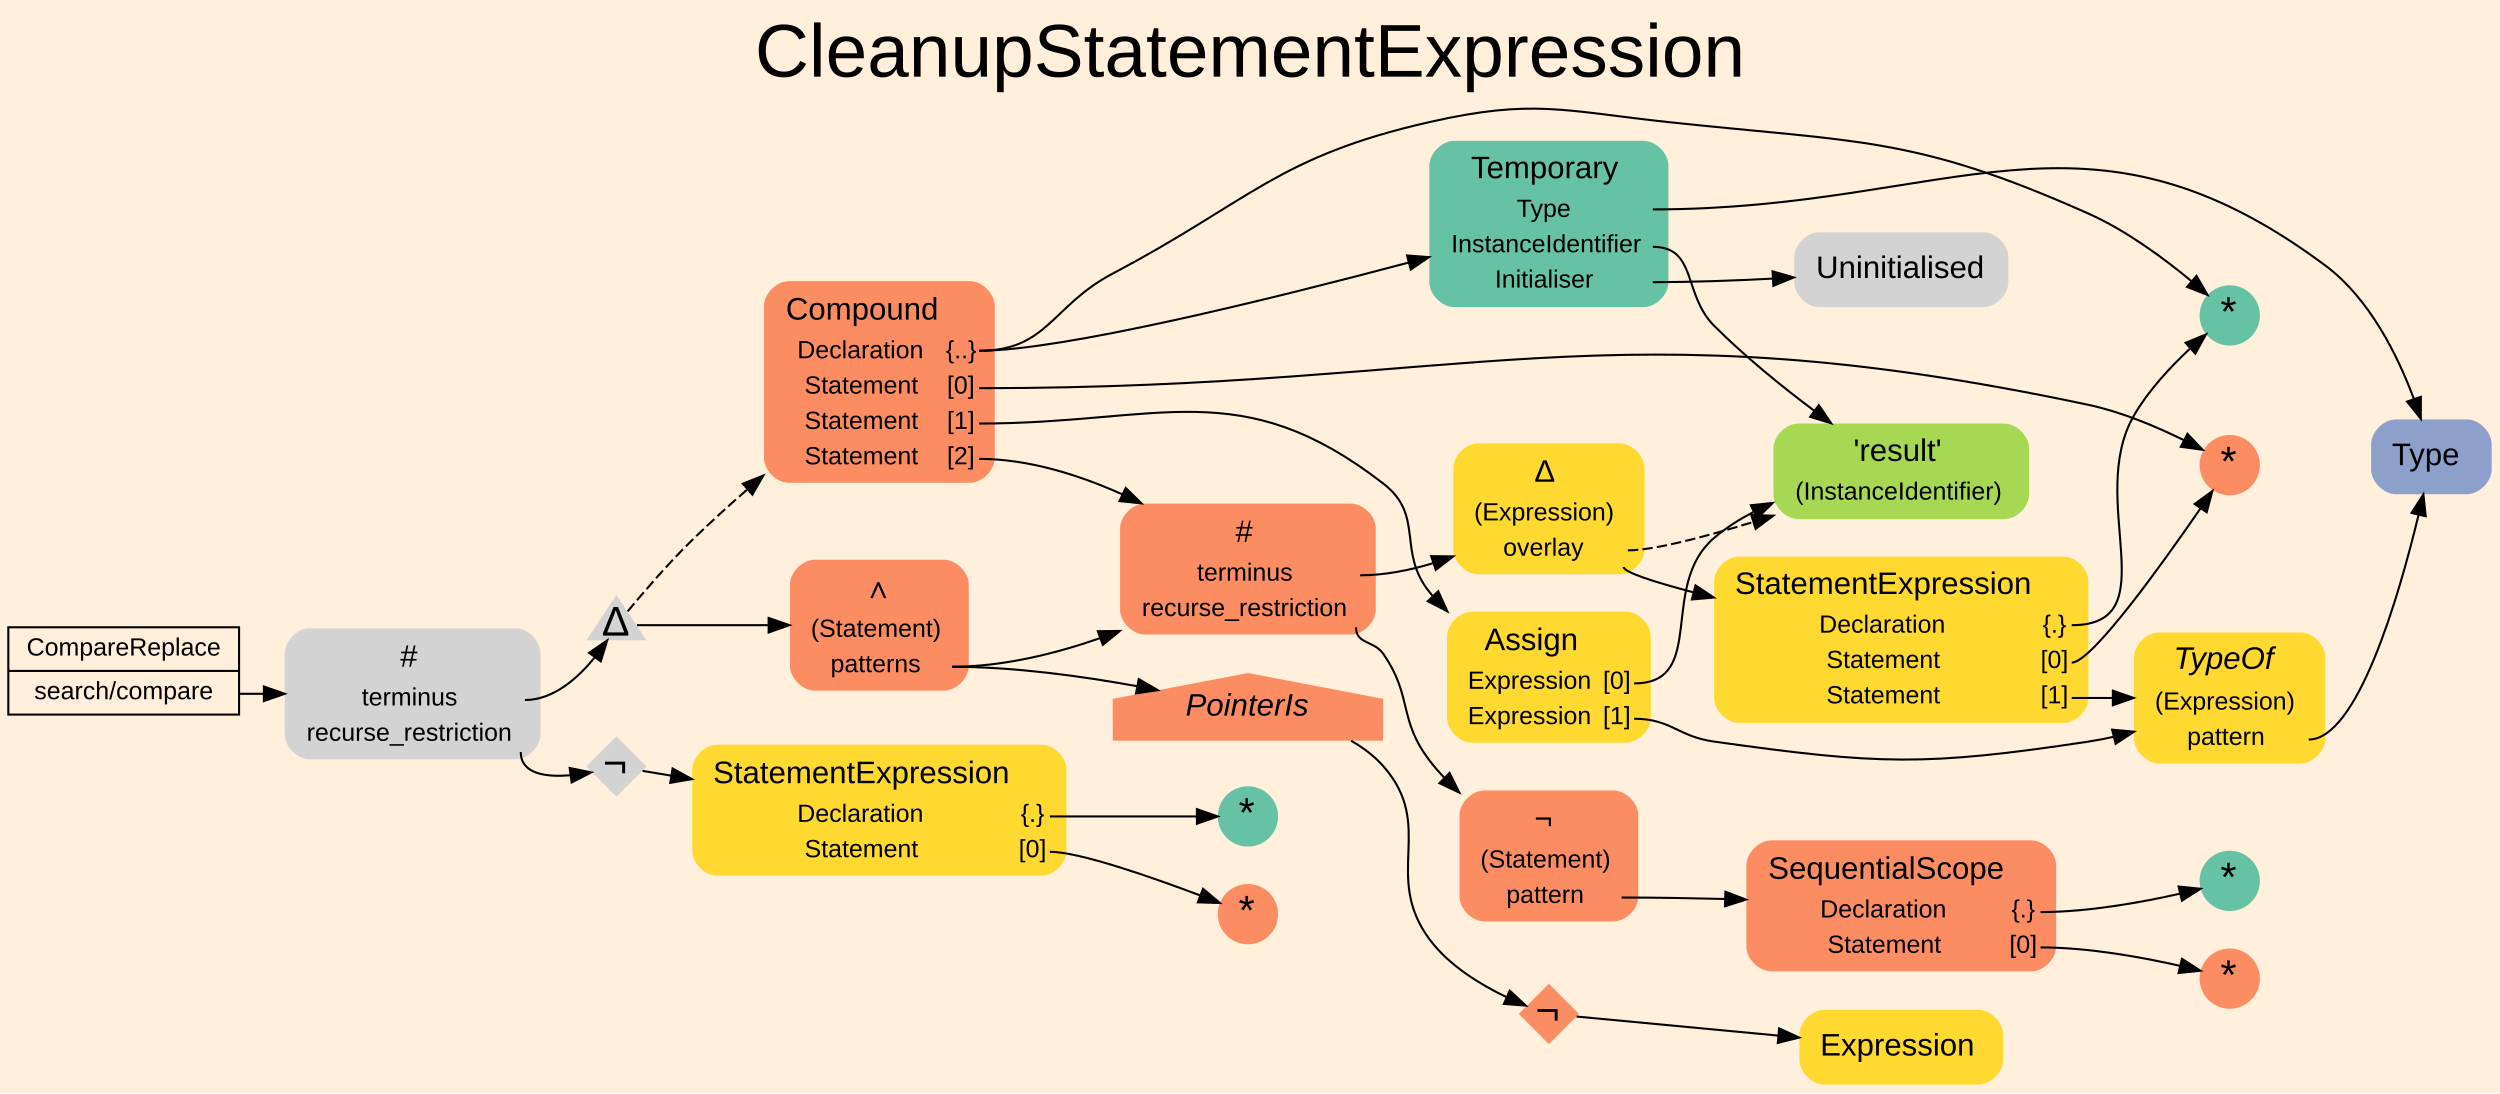
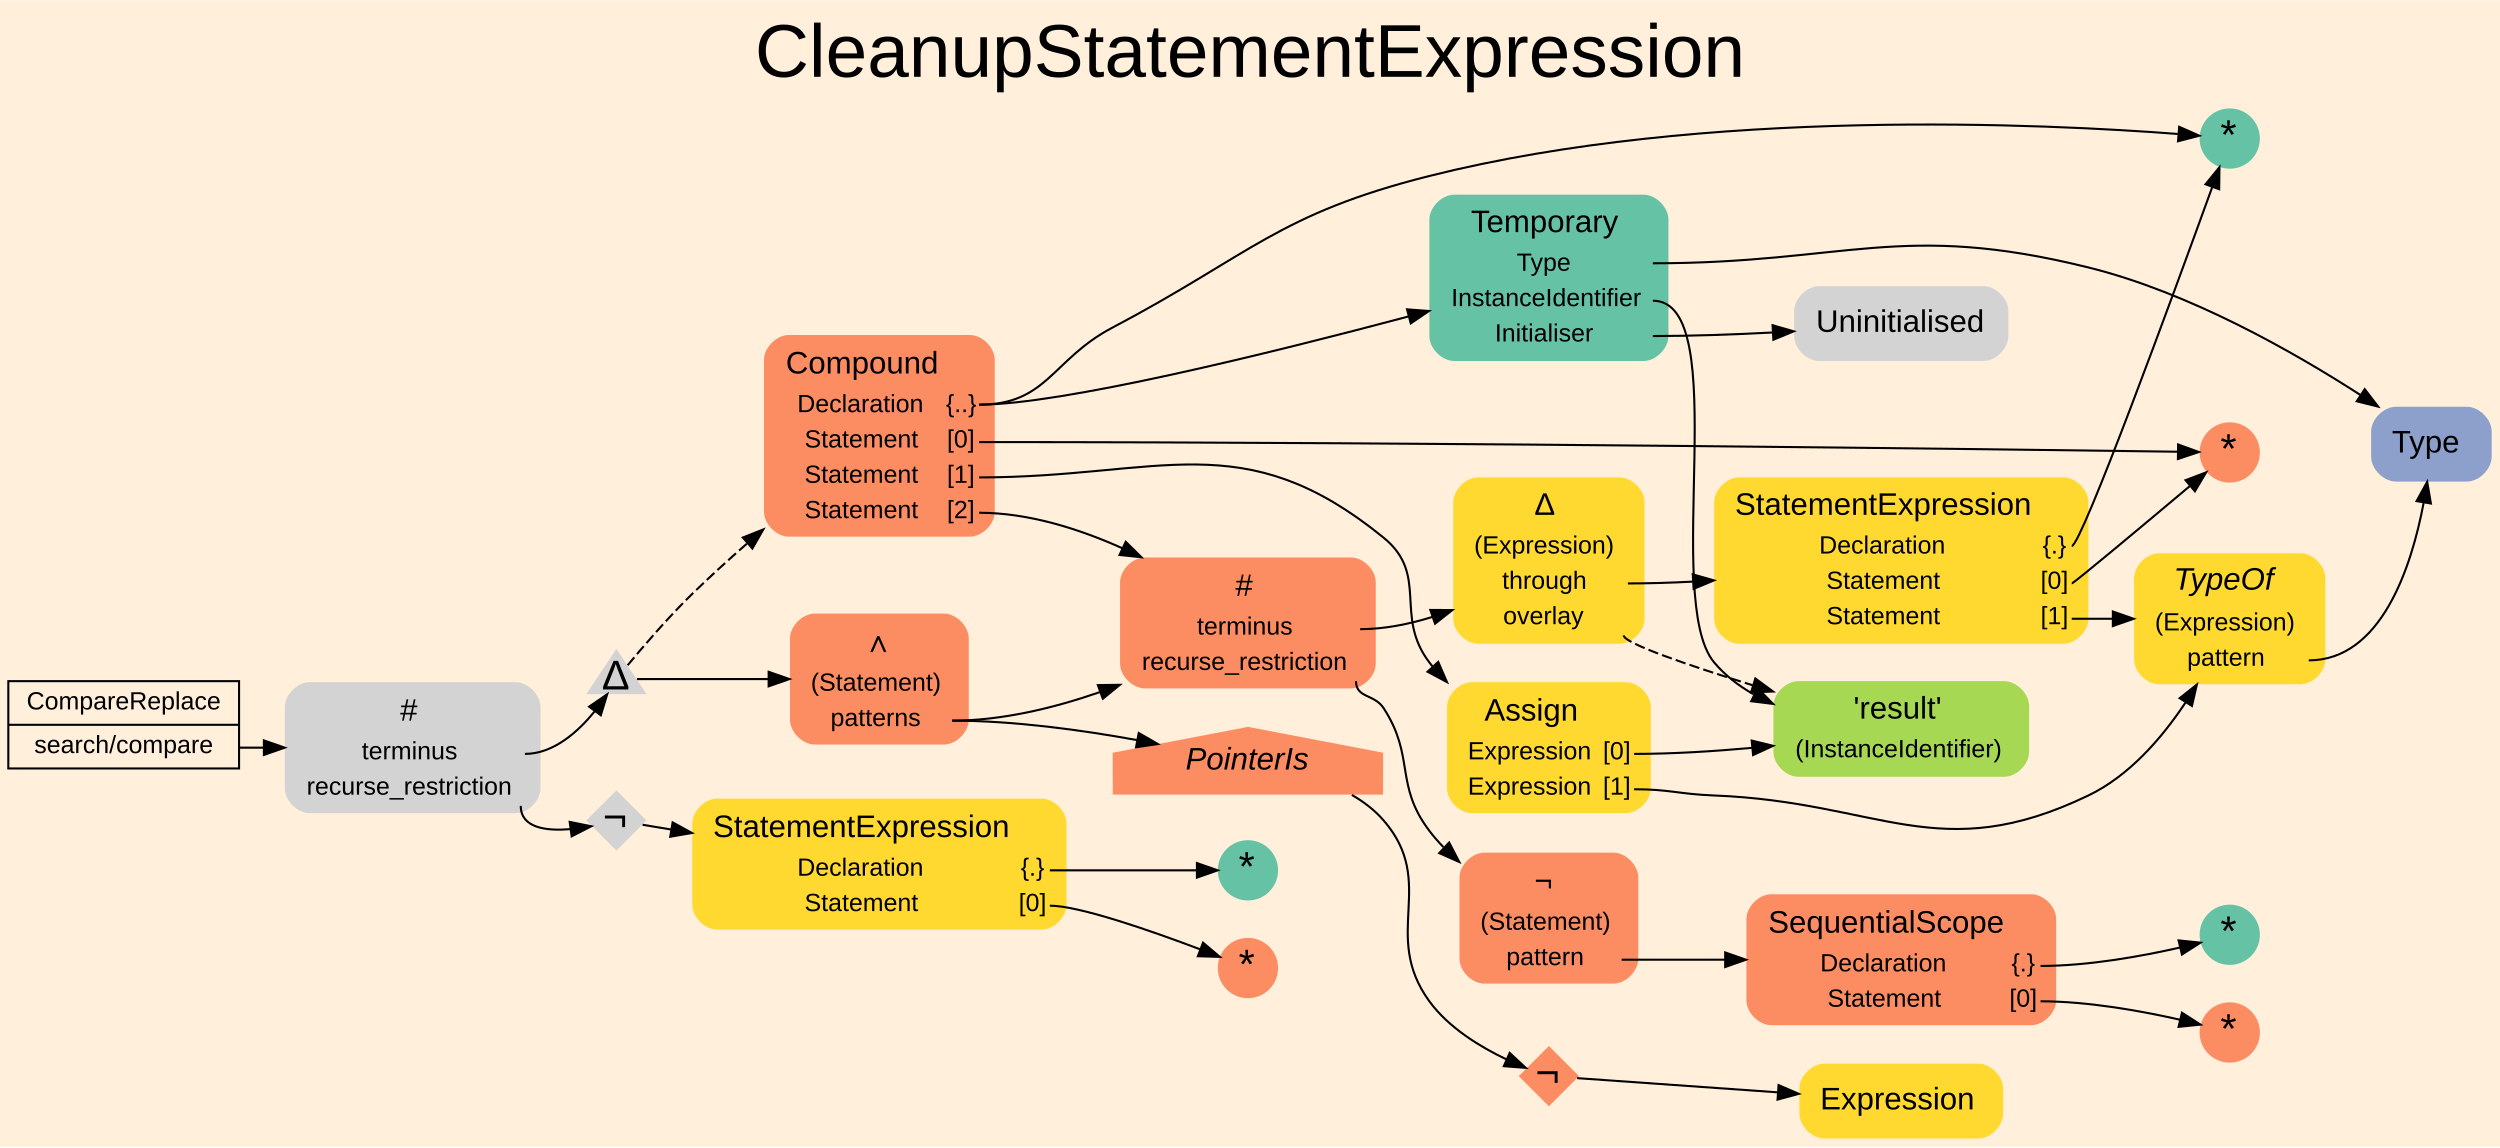
- <svg xmlns="http://www.w3.org/2000/svg" width="1203pt" height="526pt" viewBox="0.00 0.00 1202.56 525.66">
-   <g id="graph0" class="graph" transform="scale(1 1) rotate(0) translate(4 521.6582)">
-     <polygon fill="#ffefdb" stroke="transparent" points="-4,4 -4,-521.658 1198.556,-521.658 1198.556,4 -4,4" />
-     <text text-anchor="middle" x="597.278" y="-484.858" font-family="Arial" font-size="36.00" fill="#000000">CleanupStatementExpression</text>
+ <svg xmlns="http://www.w3.org/2000/svg" width="1203pt" height="552pt" viewBox="0.00 0.00 1202.56 551.50">
+   <g id="graph0" class="graph" transform="scale(1 1) rotate(0) translate(4 547.5)">
+     <polygon fill="#ffefdb" stroke="transparent" points="-4,4 -4,-547.5 1198.556,-547.5 1198.556,4 -4,4" />
+     <text text-anchor="middle" x="597.278" y="-510.7" font-family="Arial" font-size="36.00" fill="#000000">CleanupStatementExpression</text>
    <g id="node1" class="node">
      <polygon fill="#ffefdb" stroke="#000000" points="0,-178 0,-220 111,-220 111,-178 0,-178" />
      <text text-anchor="middle" x="55.5" y="-206.4" font-family="Arial" font-size="12.00" fill="#000000">CompareReplace</text>
      <polyline fill="none" stroke="#000000" points="0,-199 111,-199 " />
      <text text-anchor="middle" x="55.5" y="-185.4" font-family="Arial" font-size="12.00" fill="#000000">search/compare</text>
    </g>
    <g id="node2" class="node">
      <path fill="#d3d3d3" stroke="transparent" d="M244,-219.5C244,-219.5 145,-219.5 145,-219.5 139,-219.5 133,-213.5 133,-207.5 133,-207.5 133,-168.5 133,-168.5 133,-162.5 139,-156.5 145,-156.5 145,-156.5 244,-156.5 244,-156.5 250,-156.5 256,-162.5 256,-168.5 256,-168.5 256,-207.5 256,-207.5 256,-213.5 250,-219.5 244,-219.5" />
      <text text-anchor="start" x="188.5" y="-201" font-family="Arial" font-size="15.00" fill="#000000">#</text>
      <text text-anchor="start" x="170" y="-182.4" font-family="Arial" font-size="12.00" fill="#000000">terminus</text>
      <text text-anchor="start" x="143.5" y="-165.4" font-family="Arial" font-size="12.00" fill="#000000">recurse_restriction</text>
    </g>
    <g id="edge1" class="edge">
      <path fill="none" stroke="#000000" d="M111,-188C114.885,-188 118.871,-188 122.895,-188" />
      <polygon fill="#000000" stroke="#000000" points="122.939,-191.5 132.939,-188 122.939,-184.5 122.939,-191.5" />
    </g>
    <g id="node3" class="node">
      <polygon fill="#d3d3d3" stroke="#000000" stroke-width="0" points="292.5,-235.5 278,-213.75 307,-213.75 292.5,-235.5" />
      <text text-anchor="start" x="285.5" y="-216" font-family="Arial" font-size="20.00" fill="#000000">Δ</text>
    </g>
    <g id="edge2" class="edge">
      <path fill="none" stroke="#000000" d="M248.5,-185C262.253,-185 274.07,-195.666 281.985,-205.387" />
      <polygon fill="#000000" stroke="#000000" points="279.36,-207.725 288.099,-213.715 285.002,-203.583 279.36,-207.725" />
    </g>
    <g id="node24" class="node">
      <polygon fill="#d3d3d3" stroke="#000000" stroke-width="0" points="292.5,-167.5 278,-153 292.5,-138.5 307,-153 292.5,-167.5" />
      <text text-anchor="start" x="286" y="-148" font-family="Arial" font-size="20.00" fill="#000000">¬</text>
    </g>
    <g id="edge3" class="edge">
      <path fill="none" stroke="#000000" d="M246.5,-160C246.5,-149.379 258.635,-147.821 270.439,-148.819" />
      <polygon fill="#000000" stroke="#000000" points="270.031,-152.296 280.414,-150.19 270.984,-145.361 270.031,-152.296" />
    </g>
    <g id="node4" class="node">
      <path fill="#fc8d62" stroke="transparent" d="M450,-252.5C450,-252.5 388,-252.5 388,-252.5 382,-252.5 376,-246.5 376,-240.5 376,-240.5 376,-201.5 376,-201.5 376,-195.5 382,-189.5 388,-189.5 388,-189.5 450,-189.5 450,-189.5 456,-189.5 462,-195.5 462,-201.5 462,-201.5 462,-240.5 462,-240.5 462,-246.5 456,-252.5 450,-252.5" />
      <text text-anchor="start" x="411" y="-234" font-family="Arial" font-size="15.00" fill="#000000">∧</text>
      <text text-anchor="start" x="386" y="-215.4" font-family="Arial" font-size="12.00" fill="#000000">(Statement)</text>
      <text text-anchor="start" x="395.5" y="-198.4" font-family="Arial" font-size="12.00" fill="#000000">patterns</text>
    </g>
    <g id="edge4" class="edge">
      <path fill="none" stroke="#000000" d="M302.426,-221C316.135,-221 341.877,-221 365.69,-221" />
      <polygon fill="#000000" stroke="#000000" points="365.737,-224.5 375.737,-221 365.737,-217.5 365.737,-224.5" />
    </g>
    <g id="node20" class="node">
      <path fill="#fc8d62" stroke="transparent" d="M462.5,-386.5C462.5,-386.5 375.5,-386.5 375.5,-386.5 369.5,-386.5 363.5,-380.5 363.5,-374.5 363.5,-374.5 363.5,-301.5 363.5,-301.5 363.5,-295.5 369.5,-289.5 375.5,-289.5 375.5,-289.5 462.5,-289.5 462.5,-289.5 468.5,-289.5 474.5,-295.5 474.5,-301.5 474.5,-301.5 474.5,-374.5 474.5,-374.5 474.5,-380.5 468.5,-386.5 462.5,-386.5" />
      <text text-anchor="start" x="374" y="-368" font-family="Arial" font-size="15.00" fill="#000000">Compound</text>
      <text text-anchor="start" x="379.5" y="-349.4" font-family="Arial" font-size="12.00" fill="#000000">Declaration</text>
      <text text-anchor="start" x="451" y="-349.4" font-family="Arial" font-size="12.00" fill="#000000">{..}</text>
      <text text-anchor="start" x="383" y="-332.4" font-family="Arial" font-size="12.00" fill="#000000">Statement</text>
      <text text-anchor="start" x="451.5" y="-332.4" font-family="Arial" font-size="12.00" fill="#000000">[0]</text>
      <text text-anchor="start" x="383" y="-315.4" font-family="Arial" font-size="12.00" fill="#000000">Statement</text>
      <text text-anchor="start" x="451.5" y="-315.4" font-family="Arial" font-size="12.00" fill="#000000">[1]</text>
      <text text-anchor="start" x="383" y="-298.4" font-family="Arial" font-size="12.00" fill="#000000">Statement</text>
      <text text-anchor="start" x="451.5" y="-298.4" font-family="Arial" font-size="12.00" fill="#000000">[2]</text>
    </g>
    <g id="edge5" class="edge">
      <path fill="none" stroke="#000000" stroke-dasharray="5,2" d="M297.918,-227.651C304.818,-235.986 317.259,-250.562 329,-262 337.354,-270.139 346.453,-278.423 355.55,-286.384" />
      <polygon fill="#000000" stroke="#000000" points="353.323,-289.086 363.174,-292.985 357.905,-283.794 353.323,-289.086" />
    </g>
    <g id="node5" class="node">
      <path fill="#fc8d62" stroke="transparent" d="M645.778,-279.5C645.778,-279.5 546.778,-279.5 546.778,-279.5 540.778,-279.5 534.778,-273.5 534.778,-267.5 534.778,-267.5 534.778,-228.5 534.778,-228.5 534.778,-222.5 540.778,-216.5 546.778,-216.5 546.778,-216.5 645.778,-216.5 645.778,-216.5 651.778,-216.5 657.778,-222.5 657.778,-228.5 657.778,-228.5 657.778,-267.5 657.778,-267.5 657.778,-273.5 651.778,-279.5 645.778,-279.5" />
      <text text-anchor="start" x="590.278" y="-261" font-family="Arial" font-size="15.00" fill="#000000">#</text>
      <text text-anchor="start" x="571.778" y="-242.4" font-family="Arial" font-size="12.00" fill="#000000">terminus</text>
      <text text-anchor="start" x="545.278" y="-225.4" font-family="Arial" font-size="12.00" fill="#000000">recurse_restriction</text>
    </g>
    <g id="edge6" class="edge">
      <path fill="none" stroke="#000000" d="M454,-201C477.794,-201 502.747,-207 524.994,-214.712" />
      <polygon fill="#000000" stroke="#000000" points="524.087,-218.106 534.681,-218.234 526.479,-211.527 524.087,-218.106" />
    </g>
    <g id="node17" class="node">
      <polygon fill="#fc8d62" stroke="#000000" stroke-width="0" points="661.335,-185.562 596.278,-198 531.221,-185.562 531.282,-165.438 661.274,-165.438 661.335,-185.562" />
      <text text-anchor="start" x="566.278" y="-177.5" font-family="Arial" font-style="italic" font-size="15.00" fill="#000000">PointerIs</text>
    </g>
    <g id="edge7" class="edge">
      <path fill="none" stroke="#000000" d="M454,-201C483.668,-201 516.446,-196.476 543.056,-191.628" />
      <polygon fill="#000000" stroke="#000000" points="543.757,-195.057 552.933,-189.762 542.458,-188.179 543.757,-195.057" />
    </g>
    <g id="node6" class="node">
-       <path fill="#ffd92f" stroke="transparent" d="M775.056,-308.5C775.056,-308.5 707.056,-308.5 707.056,-308.5 701.056,-308.5 695.056,-302.5 695.056,-296.5 695.056,-296.5 695.056,-257.5 695.056,-257.5 695.056,-251.5 701.056,-245.5 707.056,-245.5 707.056,-245.5 775.056,-245.5 775.056,-245.5 781.056,-245.5 787.056,-251.5 787.056,-257.5 787.056,-257.5 787.056,-296.5 787.056,-296.5 787.056,-302.5 781.056,-308.5 775.056,-308.5" />
-       <text text-anchor="start" x="734.056" y="-290" font-family="Arial" font-size="15.00" fill="#000000">Δ</text>
-       <text text-anchor="start" x="705.056" y="-271.4" font-family="Arial" font-size="12.00" fill="#000000">(Expression)</text>
-       <text text-anchor="start" x="719.056" y="-254.4" font-family="Arial" font-size="12.00" fill="#000000">overlay</text>
+       <path fill="#ffd92f" stroke="transparent" d="M775.056,-318C775.056,-318 707.056,-318 707.056,-318 701.056,-318 695.056,-312 695.056,-306 695.056,-306 695.056,-250 695.056,-250 695.056,-244 701.056,-238 707.056,-238 707.056,-238 775.056,-238 775.056,-238 781.056,-238 787.056,-244 787.056,-250 787.056,-250 787.056,-306 787.056,-306 787.056,-312 781.056,-318 775.056,-318" />
+       <text text-anchor="start" x="734.056" y="-300" font-family="Arial" font-size="15.00" fill="#000000">Δ</text>
+       <text text-anchor="start" x="705.056" y="-281.4" font-family="Arial" font-size="12.00" fill="#000000">(Expression)</text>
+       <text text-anchor="start" x="718.556" y="-264.4" font-family="Arial" font-size="12.00" fill="#000000">through</text>
+       <text text-anchor="start" x="719.056" y="-247.4" font-family="Arial" font-size="12.00" fill="#000000">overlay</text>
    </g>
    <g id="edge8" class="edge">
-       <path fill="none" stroke="#000000" d="M650.278,-245C661.91,-245 673.928,-247.366 685.262,-250.811" />
-       <polygon fill="#000000" stroke="#000000" points="684.426,-254.222 695.02,-254.084 686.652,-247.586 684.426,-254.222" />
+       <path fill="none" stroke="#000000" d="M650.278,-245C661.821,-245 673.72,-247.386 684.949,-250.875" />
+       <polygon fill="#000000" stroke="#000000" points="684.024,-254.257 694.618,-254.192 686.295,-247.636 684.024,-254.257" />
    </g>
    <g id="node13" class="node">
-       <path fill="#fc8d62" stroke="transparent" d="M772.056,-141.5C772.056,-141.5 710.056,-141.5 710.056,-141.5 704.056,-141.5 698.056,-135.5 698.056,-129.5 698.056,-129.5 698.056,-90.5 698.056,-90.5 698.056,-84.5 704.056,-78.5 710.056,-78.5 710.056,-78.5 772.056,-78.5 772.056,-78.5 778.056,-78.5 784.056,-84.5 784.056,-90.5 784.056,-90.5 784.056,-129.5 784.056,-129.5 784.056,-135.5 778.056,-141.5 772.056,-141.5" />
-       <text text-anchor="start" x="734.056" y="-123" font-family="Arial" font-size="15.00" fill="#000000">¬</text>
-       <text text-anchor="start" x="708.056" y="-104.4" font-family="Arial" font-size="12.00" fill="#000000">(Statement)</text>
-       <text text-anchor="start" x="720.556" y="-87.4" font-family="Arial" font-size="12.00" fill="#000000">pattern</text>
+       <path fill="#fc8d62" stroke="transparent" d="M772.056,-137.5C772.056,-137.5 710.056,-137.5 710.056,-137.5 704.056,-137.5 698.056,-131.5 698.056,-125.5 698.056,-125.5 698.056,-86.5 698.056,-86.5 698.056,-80.5 704.056,-74.5 710.056,-74.5 710.056,-74.5 772.056,-74.5 772.056,-74.5 778.056,-74.5 784.056,-80.5 784.056,-86.5 784.056,-86.5 784.056,-125.5 784.056,-125.5 784.056,-131.5 778.056,-137.5 772.056,-137.5" />
+       <text text-anchor="start" x="734.056" y="-119" font-family="Arial" font-size="15.00" fill="#000000">¬</text>
+       <text text-anchor="start" x="708.056" y="-100.4" font-family="Arial" font-size="12.00" fill="#000000">(Statement)</text>
+       <text text-anchor="start" x="720.556" y="-83.4" font-family="Arial" font-size="12.00" fill="#000000">pattern</text>
    </g>
    <g id="edge9" class="edge">
-       <path fill="none" stroke="#000000" d="M648.278,-220C648.278,-211.741 656.882,-213.809 661.556,-207 675.528,-186.649 668.584,-175.627 683.556,-156 685.78,-153.084 688.228,-150.244 690.822,-147.5" />
-       <polygon fill="#000000" stroke="#000000" points="693.294,-149.977 697.973,-140.471 688.387,-144.985 693.294,-149.977" />
+       <path fill="none" stroke="#000000" d="M648.278,-220C648.278,-211.741 657.055,-213.924 661.556,-207 676.81,-183.536 666.655,-170.306 683.556,-148 685.609,-145.29 687.885,-142.678 690.311,-140.174" />
+       <polygon fill="#000000" stroke="#000000" points="693.069,-142.387 697.972,-132.995 688.282,-137.279 693.069,-142.387" />
    </g>
    <g id="node7" class="node">
-       <path fill="#ffd92f" stroke="transparent" d="M988.556,-254C988.556,-254 832.556,-254 832.556,-254 826.556,-254 820.556,-248 820.556,-242 820.556,-242 820.556,-186 820.556,-186 820.556,-180 826.556,-174 832.556,-174 832.556,-174 988.556,-174 988.556,-174 994.556,-174 1000.556,-180 1000.556,-186 1000.556,-186 1000.556,-242 1000.556,-242 1000.556,-248 994.556,-254 988.556,-254" />
-       <text text-anchor="start" x="830.556" y="-236" font-family="Arial" font-size="15.00" fill="#000000">StatementExpression</text>
-       <text text-anchor="start" x="871.056" y="-217.4" font-family="Arial" font-size="12.00" fill="#000000">Declaration</text>
-       <text text-anchor="start" x="978.556" y="-217.4" font-family="Arial" font-size="12.00" fill="#000000">{.}</text>
-       <text text-anchor="start" x="874.556" y="-200.4" font-family="Arial" font-size="12.00" fill="#000000">Statement</text>
-       <text text-anchor="start" x="977.556" y="-200.4" font-family="Arial" font-size="12.00" fill="#000000">[0]</text>
-       <text text-anchor="start" x="874.556" y="-183.4" font-family="Arial" font-size="12.00" fill="#000000">Statement</text>
-       <text text-anchor="start" x="977.556" y="-183.4" font-family="Arial" font-size="12.00" fill="#000000">[1]</text>
+       <path fill="#ffd92f" stroke="transparent" d="M988.556,-318C988.556,-318 832.556,-318 832.556,-318 826.556,-318 820.556,-312 820.556,-306 820.556,-306 820.556,-250 820.556,-250 820.556,-244 826.556,-238 832.556,-238 832.556,-238 988.556,-238 988.556,-238 994.556,-238 1000.556,-244 1000.556,-250 1000.556,-250 1000.556,-306 1000.556,-306 1000.556,-312 994.556,-318 988.556,-318" />
+       <text text-anchor="start" x="830.556" y="-300" font-family="Arial" font-size="15.00" fill="#000000">StatementExpression</text>
+       <text text-anchor="start" x="871.056" y="-281.4" font-family="Arial" font-size="12.00" fill="#000000">Declaration</text>
+       <text text-anchor="start" x="978.556" y="-281.4" font-family="Arial" font-size="12.00" fill="#000000">{.}</text>
+       <text text-anchor="start" x="874.556" y="-264.4" font-family="Arial" font-size="12.00" fill="#000000">Statement</text>
+       <text text-anchor="start" x="977.556" y="-264.4" font-family="Arial" font-size="12.00" fill="#000000">[0]</text>
+       <text text-anchor="start" x="874.556" y="-247.4" font-family="Arial" font-size="12.00" fill="#000000">Statement</text>
+       <text text-anchor="start" x="977.556" y="-247.4" font-family="Arial" font-size="12.00" fill="#000000">[1]</text>
    </g>
    <g id="edge10" class="edge">
-       <path fill="none" stroke="#000000" d="M777.056,-249C777.056,-246.49 791.357,-241.874 810.598,-236.799" />
-       <polygon fill="#000000" stroke="#000000" points="811.587,-240.159 820.4,-234.278 809.843,-233.38 811.587,-240.159" />
+       <path fill="none" stroke="#000000" d="M779.056,-267C789.212,-267 799.795,-267.33 810.351,-267.875" />
+       <polygon fill="#000000" stroke="#000000" points="810.263,-271.376 820.449,-268.461 810.668,-264.388 810.263,-271.376" />
    </g>
    <g id="node12" class="node">
-       <path fill="#a6d854" stroke="transparent" d="M960.056,-318C960.056,-318 861.056,-318 861.056,-318 855.056,-318 849.056,-312 849.056,-306 849.056,-306 849.056,-284 849.056,-284 849.056,-278 855.056,-272 861.056,-272 861.056,-272 960.056,-272 960.056,-272 966.056,-272 972.056,-278 972.056,-284 972.056,-284 972.056,-306 972.056,-306 972.056,-312 966.056,-318 960.056,-318" />
-       <text text-anchor="start" x="887.556" y="-300" font-family="Arial" font-size="15.00" fill="#000000">'result'</text>
-       <text text-anchor="start" x="859.556" y="-281.4" font-family="Arial" font-size="12.00" fill="#000000">(InstanceIdentifier)</text>
+       <path fill="#a6d854" stroke="transparent" d="M960.056,-220C960.056,-220 861.056,-220 861.056,-220 855.056,-220 849.056,-214 849.056,-208 849.056,-208 849.056,-186 849.056,-186 849.056,-180 855.056,-174 861.056,-174 861.056,-174 960.056,-174 960.056,-174 966.056,-174 972.056,-180 972.056,-186 972.056,-186 972.056,-208 972.056,-208 972.056,-214 966.056,-220 960.056,-220" />
+       <text text-anchor="start" x="887.556" y="-202" font-family="Arial" font-size="15.00" fill="#000000">'result'</text>
+       <text text-anchor="start" x="859.556" y="-183.4" font-family="Arial" font-size="12.00" fill="#000000">(InstanceIdentifier)</text>
    </g>
    <g id="edge11" class="edge">
-       <path fill="none" stroke="#000000" stroke-dasharray="5,2" d="M779.056,-257C791.381,-257 815.309,-263.239 839.412,-270.661" />
-       <polygon fill="#000000" stroke="#000000" points="838.404,-274.013 848.993,-273.667 840.5,-267.334 838.404,-274.013" />
+       <path fill="none" stroke="#000000" stroke-dasharray="5,2" d="M777.056,-242C777.056,-238.273 807.321,-227.894 839.031,-218.042" />
+       <polygon fill="#000000" stroke="#000000" points="840.358,-221.295 848.886,-215.009 838.299,-214.605 840.358,-221.295" />
    </g>
    <g id="node8" class="node">
-       <ellipse fill="#66c2a5" stroke="#000000" stroke-width="0" cx="1068.556" cy="-370" rx="14.5" ry="14.5" />
-       <text text-anchor="start" x="1064.056" y="-365" font-family="Arial" font-size="20.00" fill="#000000">*</text>
+       <ellipse fill="#66c2a5" stroke="#000000" stroke-width="0" cx="1068.556" cy="-481" rx="14.5" ry="14.5" />
+       <text text-anchor="start" x="1064.056" y="-476" font-family="Arial" font-size="20.00" fill="#000000">*</text>
    </g>
    <g id="edge12" class="edge">
-       <path fill="none" stroke="#000000" d="M992.556,-221C1039.383,-221 999.028,-281.513 1022.556,-322 1029.553,-334.041 1040.173,-345.394 1049.446,-354.033" />
-       <polygon fill="#000000" stroke="#000000" points="1047.33,-356.835 1057.124,-360.876 1051.987,-351.61 1047.33,-356.835" />
+       <path fill="none" stroke="#000000" d="M992.556,-285C997.134,-285 1041.235,-405.438 1060.083,-457.494" />
+       <polygon fill="#000000" stroke="#000000" points="1056.907,-459.003 1063.598,-467.218 1063.49,-456.623 1056.907,-459.003" />
    </g>
    <g id="node9" class="node">
-       <ellipse fill="#fc8d62" stroke="#000000" stroke-width="0" cx="1068.556" cy="-298" rx="14.5" ry="14.5" />
-       <text text-anchor="start" x="1064.056" y="-293" font-family="Arial" font-size="20.00" fill="#000000">*</text>
+       <ellipse fill="#fc8d62" stroke="#000000" stroke-width="0" cx="1068.556" cy="-330" rx="14.5" ry="14.5" />
+       <text text-anchor="start" x="1064.056" y="-325" font-family="Arial" font-size="20.00" fill="#000000">*</text>
    </g>
    <g id="edge13" class="edge">
-       <path fill="none" stroke="#000000" d="M992.556,-203C1001.99,-203 1035.274,-249.272 1054.522,-277.229" />
-       <polygon fill="#000000" stroke="#000000" points="1051.698,-279.3 1060.23,-285.58 1057.477,-275.35 1051.698,-279.3" />
+       <path fill="none" stroke="#000000" d="M992.556,-267C993.473,-267 1027.128,-295.154 1049.34,-313.821" />
+       <polygon fill="#000000" stroke="#000000" points="1047.295,-316.674 1057.201,-320.432 1051.801,-311.317 1047.295,-316.674" />
    </g>
    <g id="node10" class="node">
-       <path fill="#ffd92f" stroke="transparent" d="M1102.556,-217.5C1102.556,-217.5 1034.556,-217.5 1034.556,-217.5 1028.556,-217.5 1022.556,-211.5 1022.556,-205.5 1022.556,-205.5 1022.556,-166.5 1022.556,-166.5 1022.556,-160.5 1028.556,-154.5 1034.556,-154.5 1034.556,-154.5 1102.556,-154.5 1102.556,-154.5 1108.556,-154.5 1114.556,-160.5 1114.556,-166.5 1114.556,-166.5 1114.556,-205.5 1114.556,-205.5 1114.556,-211.5 1108.556,-217.5 1102.556,-217.5" />
-       <text text-anchor="start" x="1041.556" y="-200" font-family="Arial" font-style="italic" font-size="15.00" fill="#000000">TypeOf</text>
-       <text text-anchor="start" x="1032.556" y="-180.4" font-family="Arial" font-size="12.00" fill="#000000">(Expression)</text>
-       <text text-anchor="start" x="1048.056" y="-163.4" font-family="Arial" font-size="12.00" fill="#000000">pattern</text>
+       <path fill="#ffd92f" stroke="transparent" d="M1102.556,-281.5C1102.556,-281.5 1034.556,-281.5 1034.556,-281.5 1028.556,-281.5 1022.556,-275.5 1022.556,-269.5 1022.556,-269.5 1022.556,-230.5 1022.556,-230.5 1022.556,-224.5 1028.556,-218.5 1034.556,-218.5 1034.556,-218.5 1102.556,-218.5 1102.556,-218.5 1108.556,-218.5 1114.556,-224.5 1114.556,-230.5 1114.556,-230.5 1114.556,-269.5 1114.556,-269.5 1114.556,-275.5 1108.556,-281.5 1102.556,-281.5" />
+       <text text-anchor="start" x="1041.556" y="-264" font-family="Arial" font-style="italic" font-size="15.00" fill="#000000">TypeOf</text>
+       <text text-anchor="start" x="1032.556" y="-244.4" font-family="Arial" font-size="12.00" fill="#000000">(Expression)</text>
+       <text text-anchor="start" x="1048.056" y="-227.4" font-family="Arial" font-size="12.00" fill="#000000">pattern</text>
    </g>
    <g id="edge14" class="edge">
-       <path fill="none" stroke="#000000" d="M992.556,-186C998.877,-186 1005.494,-186 1012.074,-186" />
-       <polygon fill="#000000" stroke="#000000" points="1012.337,-189.5 1022.337,-186 1012.337,-182.5 1012.337,-189.5" />
+       <path fill="none" stroke="#000000" d="M992.556,-250C998.877,-250 1005.494,-250 1012.074,-250" />
+       <polygon fill="#000000" stroke="#000000" points="1012.337,-253.5 1022.337,-250 1012.337,-246.5 1012.337,-253.5" />
    </g>
    <g id="node11" class="node">
-       <path fill="#8da0cb" stroke="transparent" d="M1182.556,-320C1182.556,-320 1148.556,-320 1148.556,-320 1142.556,-320 1136.556,-314 1136.556,-308 1136.556,-308 1136.556,-296 1136.556,-296 1136.556,-290 1142.556,-284 1148.556,-284 1148.556,-284 1182.556,-284 1182.556,-284 1188.556,-284 1194.556,-290 1194.556,-296 1194.556,-296 1194.556,-308 1194.556,-308 1194.556,-314 1188.556,-320 1182.556,-320" />
-       <text text-anchor="start" x="1146.556" y="-298" font-family="Arial" font-size="15.00" fill="#000000">Type</text>
+       <path fill="#8da0cb" stroke="transparent" d="M1182.556,-352C1182.556,-352 1148.556,-352 1148.556,-352 1142.556,-352 1136.556,-346 1136.556,-340 1136.556,-340 1136.556,-328 1136.556,-328 1136.556,-322 1142.556,-316 1148.556,-316 1148.556,-316 1182.556,-316 1182.556,-316 1188.556,-316 1194.556,-322 1194.556,-328 1194.556,-328 1194.556,-340 1194.556,-340 1194.556,-346 1188.556,-352 1182.556,-352" />
+       <text text-anchor="start" x="1146.556" y="-330" font-family="Arial" font-size="15.00" fill="#000000">Type</text>
    </g>
    <g id="edge15" class="edge">
-       <path fill="none" stroke="#000000" d="M1106.556,-166C1129.887,-166 1149.763,-234.21 1159.376,-274.018" />
-       <polygon fill="#000000" stroke="#000000" points="1156.013,-275.003 1161.703,-283.94 1162.828,-273.405 1156.013,-275.003" />
+       <path fill="none" stroke="#000000" d="M1106.556,-230C1141.466,-230 1155.971,-274.881 1161.815,-305.676" />
+       <polygon fill="#000000" stroke="#000000" points="1158.422,-306.608 1163.54,-315.885 1165.325,-305.441 1158.422,-306.608" />
    </g>
    <g id="node14" class="node">
      <path fill="#fc8d62" stroke="transparent" d="M973.056,-117.5C973.056,-117.5 848.056,-117.5 848.056,-117.5 842.056,-117.5 836.056,-111.5 836.056,-105.5 836.056,-105.5 836.056,-66.5 836.056,-66.5 836.056,-60.5 842.056,-54.5 848.056,-54.5 848.056,-54.5 973.056,-54.5 973.056,-54.5 979.056,-54.5 985.056,-60.5 985.056,-66.5 985.056,-66.5 985.056,-105.5 985.056,-105.5 985.056,-111.5 979.056,-117.5 973.056,-117.5" />
      <text text-anchor="start" x="846.556" y="-99" font-family="Arial" font-size="15.00" fill="#000000">SequentialScope</text>
      <text text-anchor="start" x="871.556" y="-80.4" font-family="Arial" font-size="12.00" fill="#000000">Declaration</text>
      <text text-anchor="start" x="963.556" y="-80.4" font-family="Arial" font-size="12.00" fill="#000000">{.}</text>
      <text text-anchor="start" x="875.056" y="-63.4" font-family="Arial" font-size="12.00" fill="#000000">Statement</text>
      <text text-anchor="start" x="962.556" y="-63.4" font-family="Arial" font-size="12.00" fill="#000000">[0]</text>
    </g>
    <g id="edge16" class="edge">
-       <path fill="none" stroke="#000000" d="M776.056,-90C792.113,-90 809.244,-89.712 825.714,-89.29" />
-       <polygon fill="#000000" stroke="#000000" points="825.968,-92.784 835.868,-89.011 825.776,-85.787 825.968,-92.784" />
+       <path fill="none" stroke="#000000" d="M776.056,-86C792.106,-86 809.233,-86 825.702,-86" />
+       <polygon fill="#000000" stroke="#000000" points="825.856,-89.5 835.856,-86 825.856,-82.5 825.856,-89.5" />
    </g>
    <g id="node15" class="node">
      <ellipse fill="#66c2a5" stroke="#000000" stroke-width="0" cx="1068.556" cy="-98" rx="14.5" ry="14.5" />
      <text text-anchor="start" x="1064.056" y="-93" font-family="Arial" font-size="20.00" fill="#000000">*</text>
    </g>
    <g id="edge17" class="edge">
      <path fill="none" stroke="#000000" d="M977.556,-83C1000.578,-83 1026.445,-87.732 1044.699,-91.88" />
      <polygon fill="#000000" stroke="#000000" points="1043.949,-95.299 1054.488,-94.215 1045.573,-88.49 1043.949,-95.299" />
    </g>
    <g id="node16" class="node">
      <ellipse fill="#fc8d62" stroke="#000000" stroke-width="0" cx="1068.556" cy="-51" rx="14.5" ry="14.5" />
      <text text-anchor="start" x="1064.056" y="-46" font-family="Arial" font-size="20.00" fill="#000000">*</text>
    </g>
    <g id="edge18" class="edge">
      <path fill="none" stroke="#000000" d="M977.556,-66C1000.578,-66 1026.445,-61.268 1044.699,-57.12" />
      <polygon fill="#000000" stroke="#000000" points="1045.573,-60.51 1054.488,-54.785 1043.949,-53.701 1045.573,-60.51" />
    </g>
    <g id="node18" class="node">
-       <polygon fill="#fc8d62" stroke="#000000" stroke-width="0" points="741.056,-48.5 726.556,-34 741.056,-19.5 755.556,-34 741.056,-48.5" />
-       <text text-anchor="start" x="734.556" y="-29" font-family="Arial" font-size="20.00" fill="#000000">¬</text>
+       <polygon fill="#fc8d62" stroke="#000000" stroke-width="0" points="741.056,-44.5 726.556,-30 741.056,-15.5 755.556,-30 741.056,-44.5" />
+       <text text-anchor="start" x="734.556" y="-25" font-family="Arial" font-size="20.00" fill="#000000">¬</text>
    </g>
    <g id="edge19" class="edge">
-       <path fill="none" stroke="#000000" d="M645.922,-165.406C651.769,-162.067 657.195,-157.984 661.556,-153 686.687,-124.28 660.911,-100.718 683.556,-70 692.931,-57.283 708.269,-48.009 720.746,-42.061" />
-       <polygon fill="#000000" stroke="#000000" points="722.228,-45.233 729.971,-38.002 719.408,-38.826 722.228,-45.233" />
+       <path fill="none" stroke="#000000" d="M646.299,-165.266C652.014,-161.954 657.304,-157.916 661.556,-153 687.649,-122.836 660.073,-98.238 683.556,-66 692.858,-53.23 708.199,-43.958 720.697,-38.025" />
+       <polygon fill="#000000" stroke="#000000" points="722.182,-41.195 729.94,-33.979 719.375,-34.783 722.182,-41.195" />
    </g>
    <g id="node19" class="node">
      <path fill="#ffd92f" stroke="transparent" d="M947.556,-36C947.556,-36 873.556,-36 873.556,-36 867.556,-36 861.556,-30 861.556,-24 861.556,-24 861.556,-12 861.556,-12 861.556,-6 867.556,0 873.556,0 873.556,0 947.556,0 947.556,0 953.556,0 959.556,-6 959.556,-12 959.556,-12 959.556,-24 959.556,-24 959.556,-30 953.556,-36 947.556,-36" />
      <text text-anchor="start" x="871.556" y="-14" font-family="Arial" font-size="15.00" fill="#000000">Expression</text>
    </g>
    <g id="edge20" class="edge">
-       <path fill="none" stroke="#000000" d="M754.356,-32.745C775.098,-30.787 816.392,-26.889 851.315,-23.592" />
-       <polygon fill="#000000" stroke="#000000" points="851.817,-27.06 861.444,-22.636 851.16,-20.091 851.817,-27.06" />
+       <path fill="none" stroke="#000000" d="M754.64,-29.038C775.447,-27.565 816.449,-24.662 851.186,-22.203" />
+       <polygon fill="#000000" stroke="#000000" points="851.536,-25.687 861.264,-21.49 851.042,-18.705 851.536,-25.687" />
    </g>
    <g id="edge25" class="edge">
      <path fill="none" stroke="#000000" d="M467,-301C490.56,-301 514.852,-293.371 535.928,-283.902" />
      <polygon fill="#000000" stroke="#000000" points="537.509,-287.026 545.061,-279.596 534.524,-280.695 537.509,-287.026" />
    </g>
    <g id="edge21" class="edge">
-       <path fill="none" stroke="#000000" d="M467,-353C499.856,-353 501.937,-374.675 531,-390 597.488,-425.059 610.254,-446.365 683.556,-463 733.4,-474.311 747.739,-468.47 798.556,-463 889.911,-453.166 916.638,-456.419 1000.556,-419 1018.871,-410.833 1037.174,-397.259 1050.169,-386.466" />
-       <polygon fill="#000000" stroke="#000000" points="1052.567,-389.021 1057.89,-379.86 1048.016,-383.702 1052.567,-389.021" />
+       <path fill="none" stroke="#000000" d="M467,-353C499.856,-353 501.937,-374.675 531,-390 597.488,-425.059 610.663,-444.658 683.556,-463 815.812,-496.28 981.511,-487.978 1043.571,-483.21" />
+       <polygon fill="#000000" stroke="#000000" points="1044.236,-486.668 1053.921,-482.372 1043.671,-479.69 1044.236,-486.668" />
    </g>
    <g id="edge23" class="edge">
-       <path fill="none" stroke="#000000" d="M467,-335C704.163,-335 768.557,-376.219 1000.556,-327 1016.564,-323.604 1033.494,-316.397 1046.457,-310.018" />
-       <polygon fill="#000000" stroke="#000000" points="1048.21,-313.052 1055.515,-305.378 1045.019,-306.822 1048.21,-313.052" />
+       <path fill="none" stroke="#000000" d="M467,-335C690.666,-335 961.094,-331.501 1043.522,-330.357" />
+       <polygon fill="#000000" stroke="#000000" points="1043.724,-333.855 1053.674,-330.215 1043.626,-326.855 1043.724,-333.855" />
    </g>
    <g id="node21" class="node">
      <path fill="#66c2a5" stroke="transparent" d="M786.556,-454C786.556,-454 695.556,-454 695.556,-454 689.556,-454 683.556,-448 683.556,-442 683.556,-442 683.556,-386 683.556,-386 683.556,-380 689.556,-374 695.556,-374 695.556,-374 786.556,-374 786.556,-374 792.556,-374 798.556,-380 798.556,-386 798.556,-386 798.556,-442 798.556,-442 798.556,-448 792.556,-454 786.556,-454" />
      <text text-anchor="start" x="703.556" y="-436" font-family="Arial" font-size="15.00" fill="#000000">Temporary</text>
      <text text-anchor="start" x="725.556" y="-417.4" font-family="Arial" font-size="12.00" fill="#000000">Type</text>
      <text text-anchor="start" x="694.056" y="-400.4" font-family="Arial" font-size="12.00" fill="#000000">InstanceIdentifier</text>
      <text text-anchor="start" x="715.056" y="-383.4" font-family="Arial" font-size="12.00" fill="#000000">Initialiser</text>
    </g>
    <g id="edge22" class="edge">
      <path fill="none" stroke="#000000" d="M467,-353C506.548,-353 606.072,-377.509 673.648,-395.456" />
      <polygon fill="#000000" stroke="#000000" points="672.811,-398.855 683.375,-398.053 674.616,-392.092 672.811,-398.855" />
    </g>
    <g id="node23" class="node">
-       <path fill="#ffd92f" stroke="transparent" d="M778.056,-227.5C778.056,-227.5 704.056,-227.5 704.056,-227.5 698.056,-227.5 692.056,-221.5 692.056,-215.5 692.056,-215.5 692.056,-176.5 692.056,-176.5 692.056,-170.5 698.056,-164.5 704.056,-164.5 704.056,-164.5 778.056,-164.5 778.056,-164.5 784.056,-164.5 790.056,-170.5 790.056,-176.5 790.056,-176.5 790.056,-215.5 790.056,-215.5 790.056,-221.5 784.056,-227.5 778.056,-227.5" />
-       <text text-anchor="start" x="710.056" y="-209" font-family="Arial" font-size="15.00" fill="#000000">Assign</text>
-       <text text-anchor="start" x="702.056" y="-190.4" font-family="Arial" font-size="12.00" fill="#000000">Expression</text>
-       <text text-anchor="start" x="767.056" y="-190.4" font-family="Arial" font-size="12.00" fill="#000000">[0]</text>
-       <text text-anchor="start" x="702.056" y="-173.4" font-family="Arial" font-size="12.00" fill="#000000">Expression</text>
-       <text text-anchor="start" x="767.056" y="-173.4" font-family="Arial" font-size="12.00" fill="#000000">[1]</text>
+       <path fill="#ffd92f" stroke="transparent" d="M778.056,-219.5C778.056,-219.5 704.056,-219.5 704.056,-219.5 698.056,-219.5 692.056,-213.5 692.056,-207.5 692.056,-207.5 692.056,-168.5 692.056,-168.5 692.056,-162.5 698.056,-156.5 704.056,-156.5 704.056,-156.5 778.056,-156.5 778.056,-156.5 784.056,-156.5 790.056,-162.5 790.056,-168.5 790.056,-168.5 790.056,-207.5 790.056,-207.5 790.056,-213.5 784.056,-219.5 778.056,-219.5" />
+       <text text-anchor="start" x="710.056" y="-201" font-family="Arial" font-size="15.00" fill="#000000">Assign</text>
+       <text text-anchor="start" x="702.056" y="-182.4" font-family="Arial" font-size="12.00" fill="#000000">Expression</text>
+       <text text-anchor="start" x="767.056" y="-182.4" font-family="Arial" font-size="12.00" fill="#000000">[0]</text>
+       <text text-anchor="start" x="702.056" y="-165.4" font-family="Arial" font-size="12.00" fill="#000000">Expression</text>
+       <text text-anchor="start" x="767.056" y="-165.4" font-family="Arial" font-size="12.00" fill="#000000">[1]</text>
    </g>
    <g id="edge24" class="edge">
-       <path fill="none" stroke="#000000" d="M467,-318C554.425,-318 592.452,-342.551 661.556,-289 681.392,-273.629 667.859,-256.579 683.556,-237 684.045,-236.39 684.545,-235.785 685.056,-235.185" />
-       <polygon fill="#000000" stroke="#000000" points="687.841,-237.336 692.212,-227.685 682.777,-232.504 687.841,-237.336" />
+       <path fill="none" stroke="#000000" d="M467,-318C554.425,-318 593.779,-344.221 661.556,-289 683.576,-271.06 666.335,-251.587 683.556,-229 684.03,-228.378 684.516,-227.762 685.013,-227.152" />
+       <polygon fill="#000000" stroke="#000000" points="687.824,-229.267 692.031,-219.544 682.678,-224.521 687.824,-229.267" />
    </g>
    <g id="edge26" class="edge">
-       <path fill="none" stroke="#000000" d="M791.056,-421C935.334,-421 998.853,-480.191 1114.556,-394 1135.826,-378.155 1149.377,-350.678 1157.121,-329.867" />
-       <polygon fill="#000000" stroke="#000000" points="1160.481,-330.861 1160.465,-320.266 1153.87,-328.559 1160.481,-330.861" />
+       <path fill="none" stroke="#000000" d="M791.056,-421C884.172,-421 910.168,-441.371 1000.556,-419 1049.019,-407.006 1099.257,-378.396 1131.371,-357.675" />
+       <polygon fill="#000000" stroke="#000000" points="1133.489,-360.472 1139.932,-352.061 1129.65,-354.618 1133.489,-360.472" />
    </g>
    <g id="edge27" class="edge">
-       <path fill="none" stroke="#000000" d="M791.056,-403C812.437,-403 805.444,-380.125 820.556,-365 835.21,-350.333 852.939,-335.949 868.774,-324.073" />
-       <polygon fill="#000000" stroke="#000000" points="870.892,-326.86 876.855,-318.103 866.732,-321.23 870.892,-326.86" />
+       <path fill="none" stroke="#000000" d="M791.056,-403C830.275,-403 795.334,-259.032 820.556,-229 825.805,-222.75 832.363,-217.72 839.532,-213.673" />
+       <polygon fill="#000000" stroke="#000000" points="841.47,-216.619 848.886,-209.053 838.37,-210.343 841.47,-216.619" />
    </g>
    <g id="node22" class="node">
      <path fill="#d3d3d3" stroke="transparent" d="M950.056,-410C950.056,-410 871.056,-410 871.056,-410 865.056,-410 859.056,-404 859.056,-398 859.056,-398 859.056,-386 859.056,-386 859.056,-380 865.056,-374 871.056,-374 871.056,-374 950.056,-374 950.056,-374 956.056,-374 962.056,-380 962.056,-386 962.056,-386 962.056,-398 962.056,-398 962.056,-404 956.056,-410 950.056,-410" />
      <text text-anchor="start" x="869.556" y="-388" font-family="Arial" font-size="15.00" fill="#000000">Uninitialised</text>
    </g>
    <g id="edge28" class="edge">
      <path fill="none" stroke="#000000" d="M791.056,-386C809.81,-386 830.198,-386.746 848.736,-387.712" />
      <polygon fill="#000000" stroke="#000000" points="848.645,-391.212 858.823,-388.268 849.03,-384.223 848.645,-391.212" />
    </g>
    <g id="edge30" class="edge">
-       <path fill="none" stroke="#000000" d="M782.056,-176C799.852,-176 802.932,-167.468 820.556,-165 899.783,-153.904 921.452,-153.064 1000.556,-165 1004.498,-165.595 1008.527,-166.373 1012.557,-167.28" />
-       <polygon fill="#000000" stroke="#000000" points="1011.983,-170.744 1022.533,-169.764 1013.675,-163.951 1011.983,-170.744" />
+       <path fill="none" stroke="#000000" d="M782.056,-168C799.219,-168 803.406,-165.667 820.556,-165 900.496,-161.89 928.452,-130.345 1000.556,-165 1020.137,-174.411 1035.845,-192.511 1047.209,-209.598" />
+       <polygon fill="#000000" stroke="#000000" points="1044.459,-211.798 1052.754,-218.39 1050.38,-208.064 1044.459,-211.798" />
    </g>
    <g id="edge29" class="edge">
-       <path fill="none" stroke="#000000" d="M782.056,-193C817.562,-193 793.509,-239.997 820.556,-263 826.201,-267.801 832.618,-271.901 839.365,-275.399" />
-       <polygon fill="#000000" stroke="#000000" points="838.19,-278.714 848.728,-279.803 841.169,-272.38 838.19,-278.714" />
+       <path fill="none" stroke="#000000" d="M782.056,-185C800.489,-185 820.344,-186.239 838.805,-187.921" />
+       <polygon fill="#000000" stroke="#000000" points="838.609,-191.418 848.899,-188.896 839.282,-184.451 838.609,-191.418" />
    </g>
    <g id="node25" class="node">
      <path fill="#ffd92f" stroke="transparent" d="M497,-163.5C497,-163.5 341,-163.5 341,-163.5 335,-163.5 329,-157.5 329,-151.5 329,-151.5 329,-112.5 329,-112.5 329,-106.5 335,-100.5 341,-100.5 341,-100.5 497,-100.5 497,-100.5 503,-100.5 509,-106.5 509,-112.5 509,-112.5 509,-151.5 509,-151.5 509,-157.5 503,-163.5 497,-163.5" />
      <text text-anchor="start" x="339" y="-145" font-family="Arial" font-size="15.00" fill="#000000">StatementExpression</text>
      <text text-anchor="start" x="379.5" y="-126.4" font-family="Arial" font-size="12.00" fill="#000000">Declaration</text>
      <text text-anchor="start" x="487" y="-126.4" font-family="Arial" font-size="12.00" fill="#000000">{.}</text>
      <text text-anchor="start" x="383" y="-109.4" font-family="Arial" font-size="12.00" fill="#000000">Statement</text>
      <text text-anchor="start" x="486" y="-109.4" font-family="Arial" font-size="12.00" fill="#000000">[0]</text>
    </g>
    <g id="edge31" class="edge">
      <path fill="none" stroke="#000000" d="M305.092,-150.91C309.037,-150.255 313.74,-149.474 318.956,-148.608" />
      <polygon fill="#000000" stroke="#000000" points="319.551,-152.057 328.842,-146.967 318.404,-145.152 319.551,-152.057" />
    </g>
    <g id="node26" class="node">
      <ellipse fill="#66c2a5" stroke="#000000" stroke-width="0" cx="596.278" cy="-129" rx="14.5" ry="14.5" />
      <text text-anchor="start" x="591.778" y="-124" font-family="Arial" font-size="20.00" fill="#000000">*</text>
    </g>
    <g id="edge32" class="edge">
      <path fill="none" stroke="#000000" d="M501,-129C525.033,-129 552.477,-129 571.718,-129" />
      <polygon fill="#000000" stroke="#000000" points="571.75,-132.5 581.75,-129 571.75,-125.5 571.75,-132.5" />
    </g>
    <g id="node27" class="node">
      <ellipse fill="#fc8d62" stroke="#000000" stroke-width="0" cx="596.278" cy="-82" rx="14.5" ry="14.5" />
      <text text-anchor="start" x="591.778" y="-77" font-family="Arial" font-size="20.00" fill="#000000">*</text>
    </g>
    <g id="edge33" class="edge">
      <path fill="none" stroke="#000000" d="M501,-112C515.125,-112 549.851,-99.853 573.242,-91.018" />
      <polygon fill="#000000" stroke="#000000" points="574.693,-94.21 582.778,-87.363 572.188,-87.674 574.693,-94.21" />
    </g>
  </g>
</svg>
